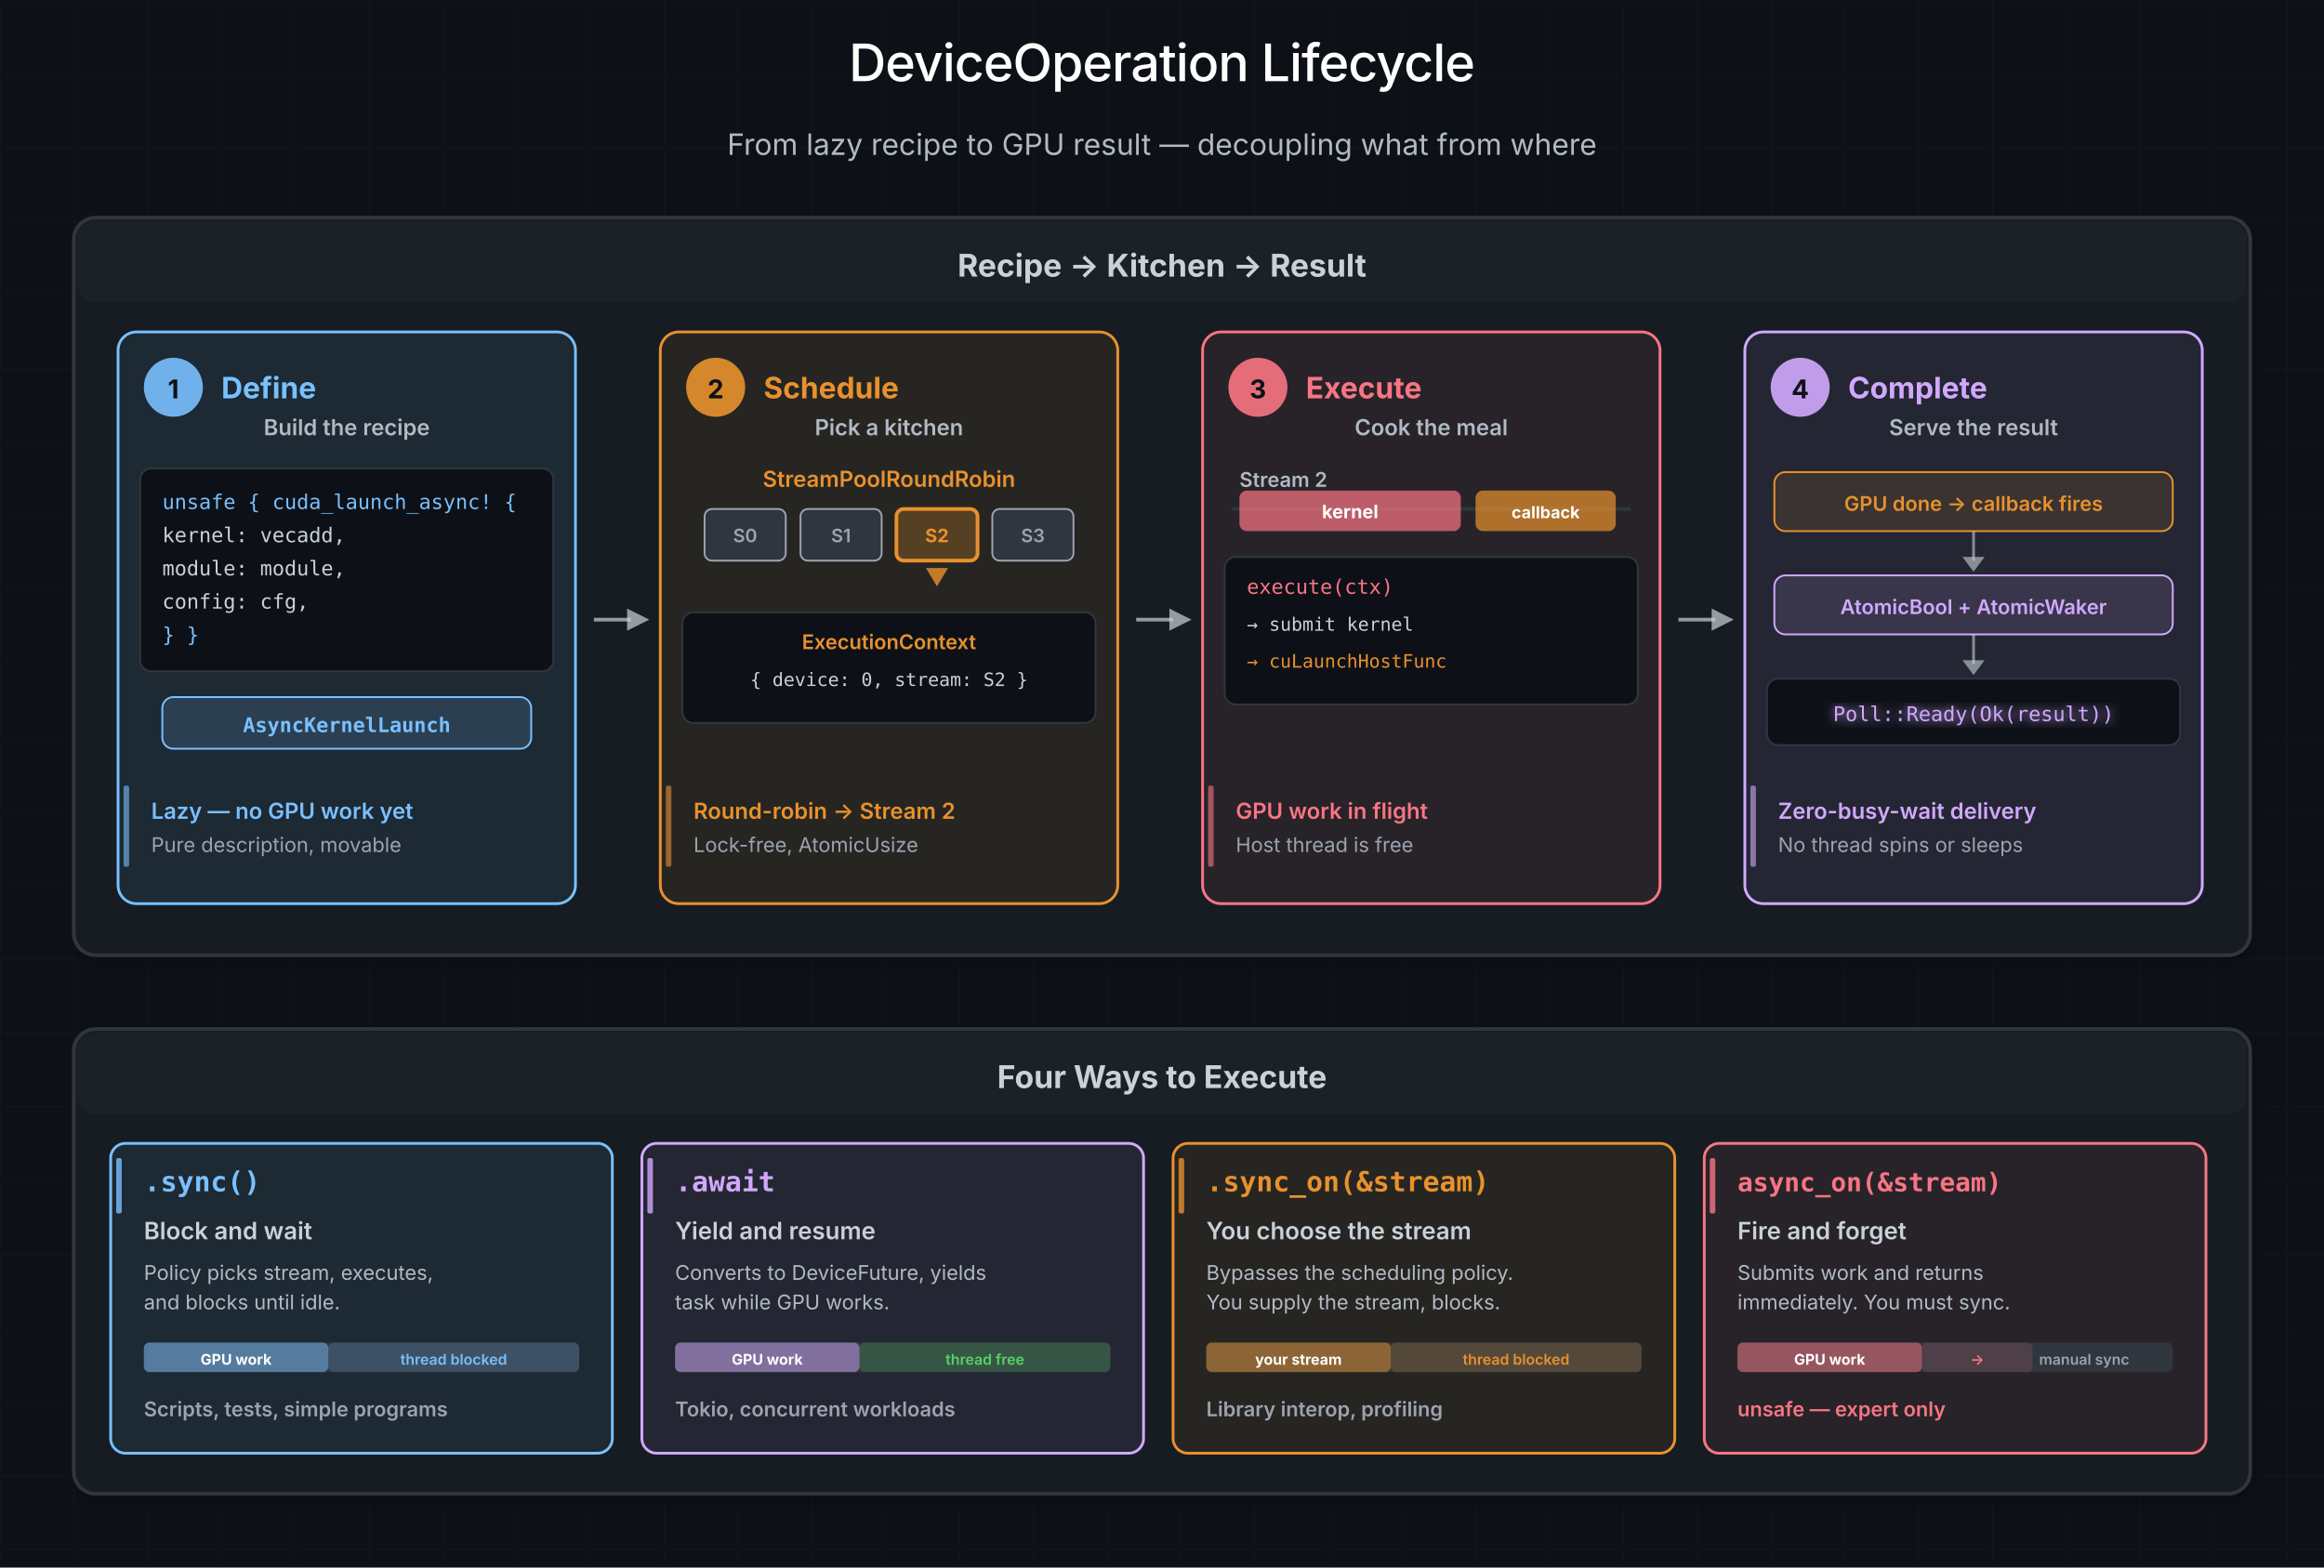
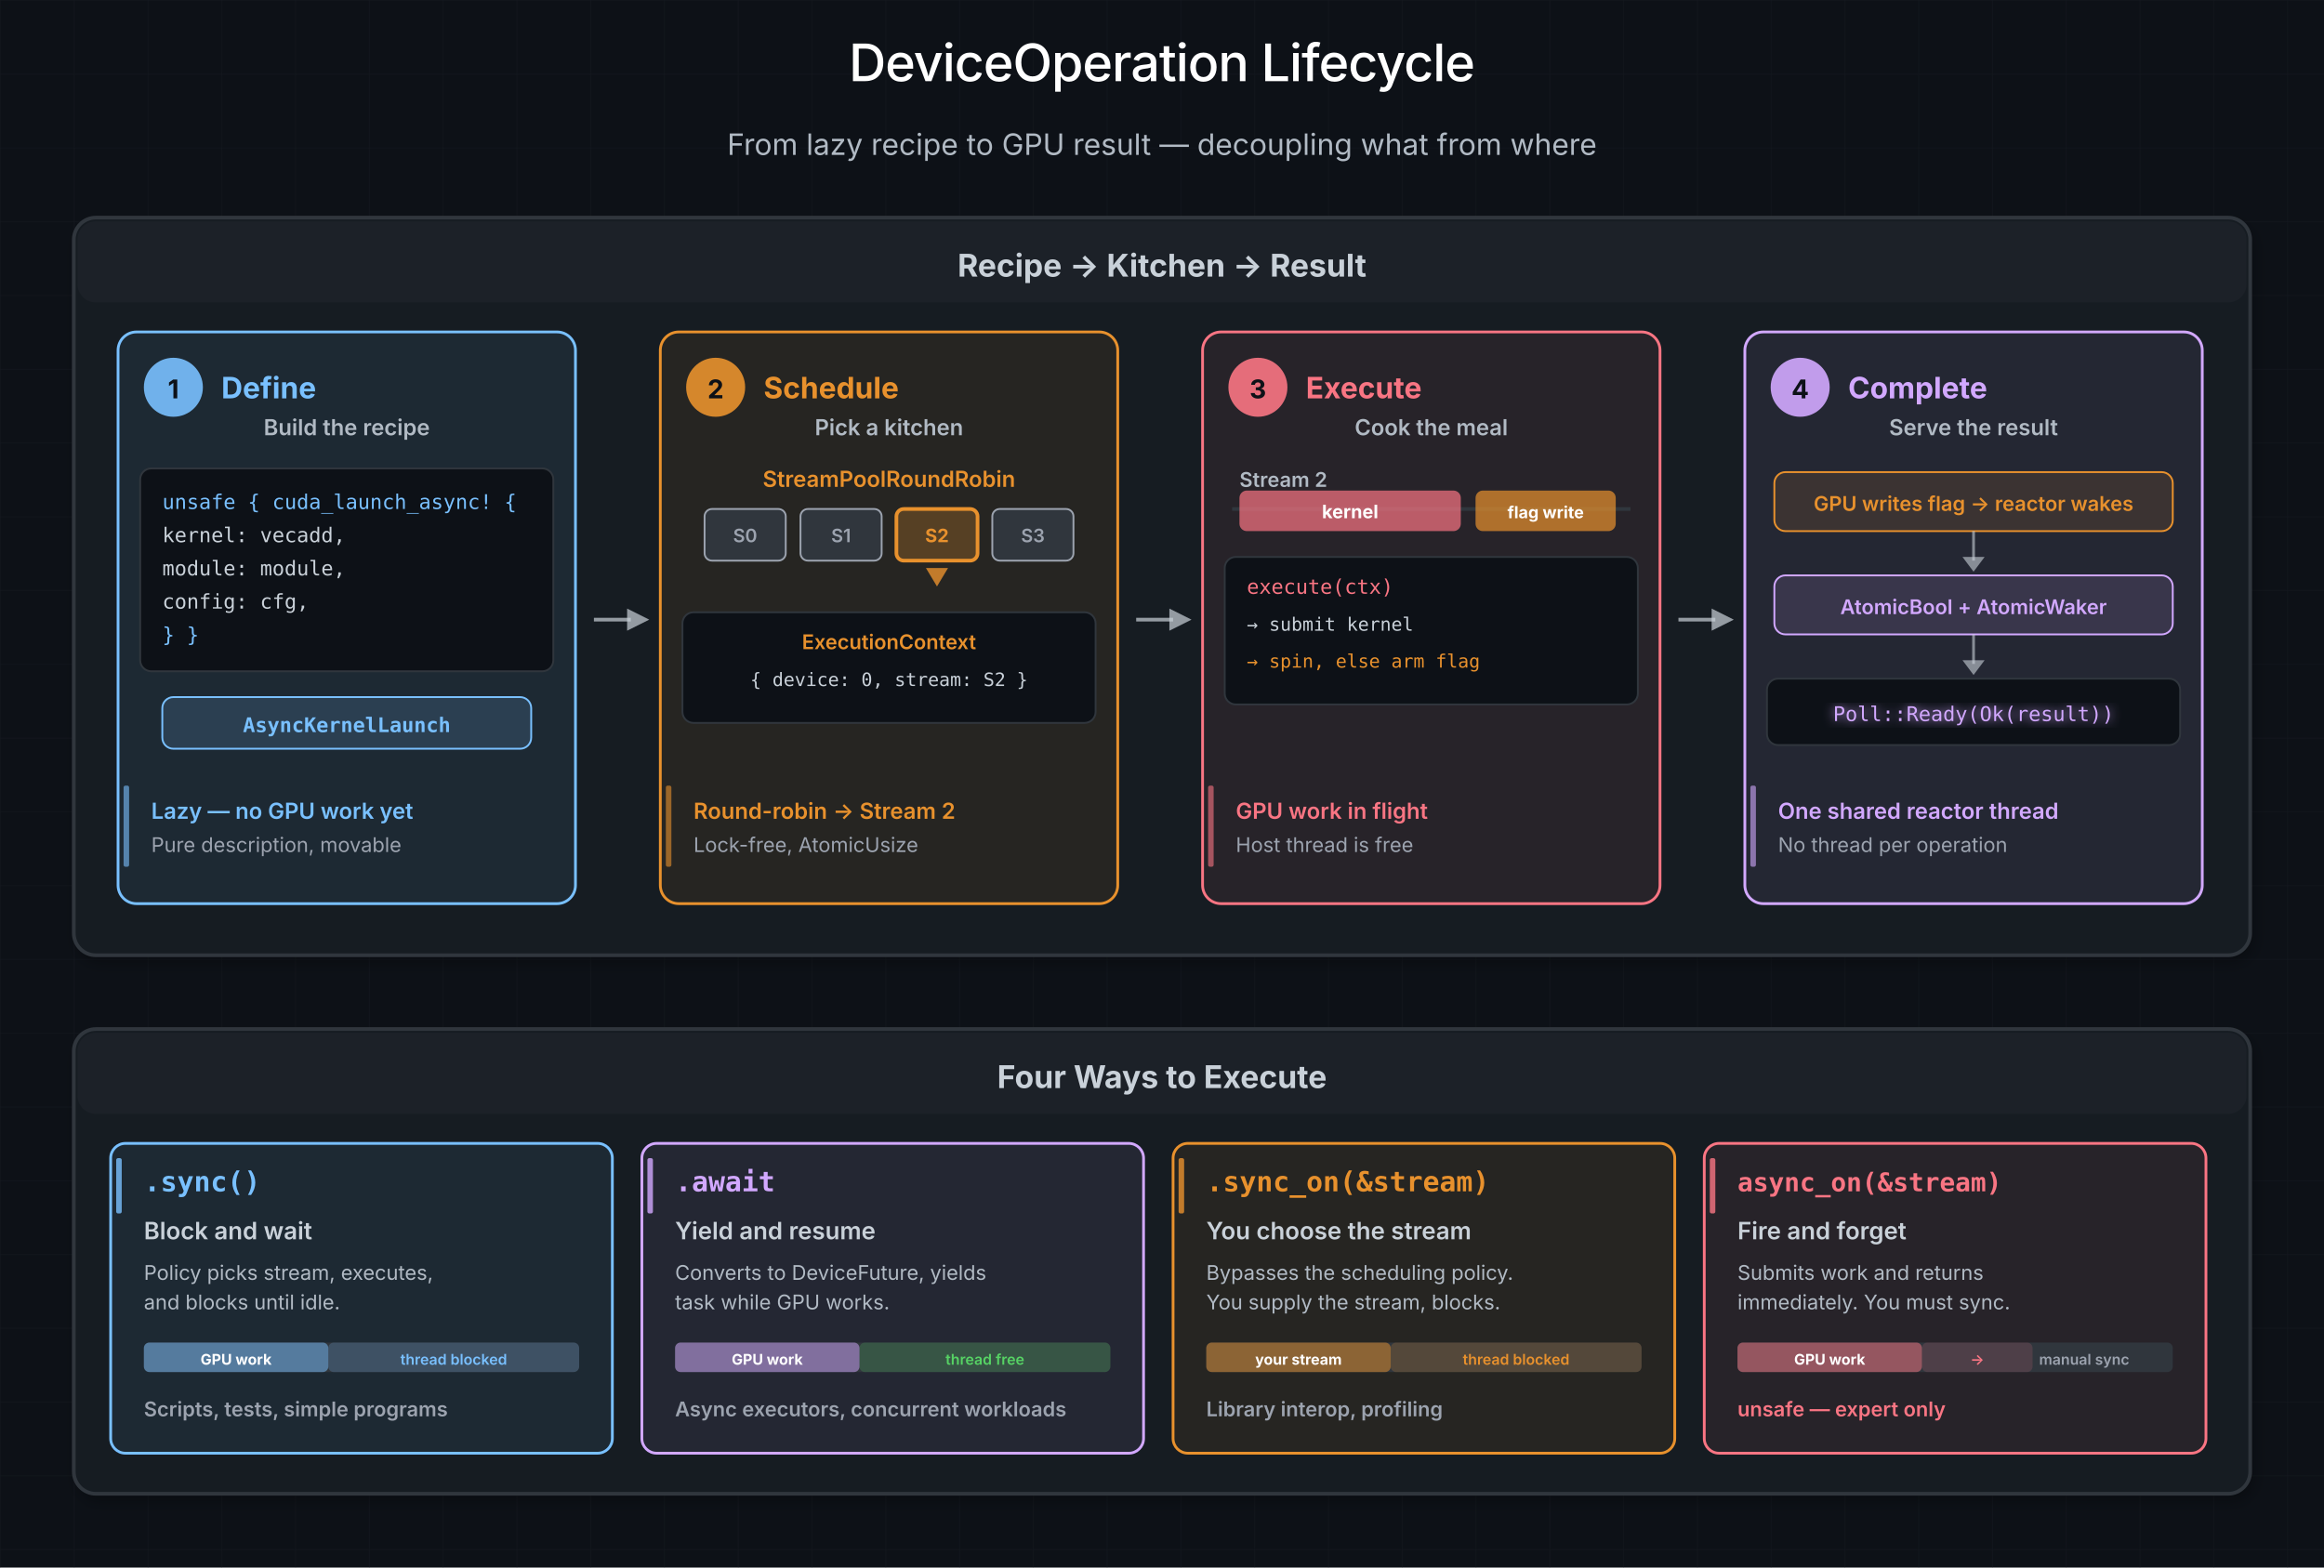
<svg xmlns="http://www.w3.org/2000/svg" viewBox="0 0 1260 850" font-family="'NVIDIA', 'Inter', 'SF Pro Display', Arial, sans-serif">
  <defs>
    <style type="text/css">
      @font-face { font-family: 'NVIDIA'; font-style: normal; font-weight: 400; src: url('https://images.nvidia.com/etc/designs/nvidiaGDC/clientlibs_base/fonts/nvidia-sans/GLOBAL/NVIDIASans_W_Rg.woff2') format('woff2'); }
      @font-face { font-family: 'NVIDIA'; font-style: normal; font-weight: 700; src: url('https://images.nvidia.com/etc/designs/nvidiaGDC/clientlibs_base/fonts/nvidia-sans/GLOBAL/NVIDIASans_W_Bd.woff2') format('woff2'); }
      @font-face { font-family: 'RobotoMono'; font-style: normal; font-weight: 400; src: url('https://images.nvidia.com/etc/designs/nvidiaGDC/clientlibs_base/fonts/Roboto_Mono/static/RobotoMono-Regular.ttf') format('truetype'); }
    </style>
    <filter id="glow">
      <feGaussianBlur stdDeviation="3" result="coloredBlur" />
      <feMerge>
        <feMergeNode in="coloredBlur" />
        <feMergeNode in="SourceGraphic" />
      </feMerge>
    </filter>
    <filter id="shadow">
      <feDropShadow dx="2" dy="4" stdDeviation="4" flood-opacity="0.3" />
    </filter>
    <pattern id="grid" width="40" height="40" patternUnits="userSpaceOnUse">
      <path d="M 40 0 L 0 0 0 40" fill="none" stroke="#1c2128" stroke-width="0.5" />
    </pattern>
    <linearGradient id="titleAccent" x1="0%" y1="0%" x2="100%" y2="0%">
      <stop offset="0%" stop-color="#79c0ff" />
      <stop offset="50%" stop-color="#e8912d" />
      <stop offset="100%" stop-color="#d2a8ff" />
    </linearGradient>
  </defs>
  <rect width="1260" height="850" fill="#0d1117" />
  <rect width="1260" height="850" fill="url(#grid)" opacity="0.5" />
  <text x="630" y="44" text-anchor="middle" font-size="28" font-weight="500" fill="#ffffff" letter-spacing="-0.5">DeviceOperation Lifecycle</text>
  <line x1="340" y1="58" x2="920" y2="58" stroke="url(#titleAccent)" stroke-width="2" opacity="0.8" />
  <text x="630" y="84" text-anchor="middle" font-size="16" fill="#b1bac4">From lazy recipe to GPU result — decoupling what from where</text>
  <g transform="translate(40, 118)">
    <rect width="1180" height="400" rx="12" fill="#161b22" filter="url(#shadow)" />
    <rect width="1180" height="400" rx="12" fill="none" stroke="#30363d" stroke-width="2" />
    <rect x="2" y="2" width="1176" height="44" rx="10" fill="#1c2128" />
    <text x="590" y="32" text-anchor="middle" font-size="17" font-weight="700" fill="#c9d1d9">Recipe → Kitchen → Result</text>
    <g transform="translate(24, 62)">
      <rect width="248" height="310" rx="10" fill="rgba(121, 192, 255, 0.08)" stroke="#79c0ff" stroke-width="1.5" />
      <circle cx="30" cy="30" r="16" fill="#79c0ff" opacity="0.9" />
      <text x="30" y="36" text-anchor="middle" font-size="14" font-weight="700" fill="#0d1117">1</text>
      <text x="56" y="36" font-size="16" font-weight="700" fill="#79c0ff">Define</text>
      <text x="124" y="56" text-anchor="middle" font-size="12" font-weight="600" fill="#b1bac4">Build the recipe</text>
      <rect x="12" y="74" width="224" height="110" rx="6" fill="#0d1117" stroke="#30363d" stroke-width="1" />
      <text x="24" y="96" font-family="'RobotoMono', monospace" font-size="11" fill="#79c0ff">unsafe { cuda_launch_async! {</text>
      <text x="24" y="114" font-family="'RobotoMono', monospace" font-size="11" fill="#c9d1d9">  kernel: vecadd,</text>
      <text x="24" y="132" font-family="'RobotoMono', monospace" font-size="11" fill="#c9d1d9">  module: module,</text>
      <text x="24" y="150" font-family="'RobotoMono', monospace" font-size="11" fill="#c9d1d9">  config: cfg,</text>
      <text x="24" y="168" font-family="'RobotoMono', monospace" font-size="11" fill="#79c0ff">} }</text>
      <rect x="24" y="198" width="200" height="28" rx="6" fill="rgba(121, 192, 255, 0.15)" stroke="#79c0ff" stroke-width="1" />
      <text x="124" y="217" text-anchor="middle" font-family="'RobotoMono', monospace" font-size="11" font-weight="700" fill="#79c0ff">AsyncKernelLaunch</text>
      <rect x="3" y="246" width="3" height="44" rx="1" fill="#79c0ff" opacity="0.6" />
      <text x="18" y="264" font-size="12" font-weight="600" fill="#79c0ff">Lazy — no GPU work yet</text>
      <text x="18" y="282" font-size="11" fill="#9ca3af">Pure description, movable</text>
    </g>
    <line x1="282" y1="218" x2="302" y2="218" stroke="#c9d1d9" stroke-width="2" opacity="0.7" />
    <polygon points="300,212 312,218 300,224" fill="#c9d1d9" opacity="0.7" />
    <g transform="translate(318, 62)">
      <rect width="248" height="310" rx="10" fill="rgba(232, 145, 45, 0.08)" stroke="#e8912d" stroke-width="1.5" />
      <circle cx="30" cy="30" r="16" fill="#e8912d" opacity="0.9" />
      <text x="30" y="36" text-anchor="middle" font-size="14" font-weight="700" fill="#0d1117">2</text>
      <text x="56" y="36" font-size="16" font-weight="700" fill="#e8912d">Schedule</text>
      <text x="124" y="56" text-anchor="middle" font-size="12" font-weight="600" fill="#b1bac4">Pick a kitchen</text>
      <text x="124" y="84" text-anchor="middle" font-size="12" font-weight="600" fill="#e8912d">StreamPoolRoundRobin</text>
      <g transform="translate(24, 96)">
        <rect width="44" height="28" rx="4" fill="#30363d" stroke="#9ca3af" stroke-width="1" />
        <text x="22" y="18" text-anchor="middle" font-size="10" font-weight="600" fill="#9ca3af">S0</text>
        <rect x="52" width="44" height="28" rx="4" fill="#30363d" stroke="#9ca3af" stroke-width="1" />
        <text x="74" y="18" text-anchor="middle" font-size="10" font-weight="600" fill="#9ca3af">S1</text>
        <rect x="104" width="44" height="28" rx="4" fill="rgba(232, 145, 45, 0.25)" stroke="#e8912d" stroke-width="2" />
        <text x="126" y="18" text-anchor="middle" font-size="10" font-weight="700" fill="#e8912d">S2</text>
        <rect x="156" width="44" height="28" rx="4" fill="#30363d" stroke="#9ca3af" stroke-width="1" />
        <text x="178" y="18" text-anchor="middle" font-size="10" font-weight="600" fill="#9ca3af">S3</text>
        <polygon points="120,32 126,42 132,32" fill="#e8912d" opacity="0.8" />
      </g>
      <rect x="12" y="152" width="224" height="60" rx="6" fill="#0d1117" stroke="#30363d" stroke-width="1" />
      <text x="124" y="172" text-anchor="middle" font-size="11" font-weight="600" fill="#e8912d">ExecutionContext</text>
      <text x="124" y="192" text-anchor="middle" font-family="'RobotoMono', monospace" font-size="10" fill="#c9d1d9">{ device: 0, stream: S2 }</text>
      <rect x="3" y="246" width="3" height="44" rx="1" fill="#e8912d" opacity="0.6" />
      <text x="18" y="264" font-size="12" font-weight="600" fill="#e8912d">Round-robin → Stream 2</text>
      <text x="18" y="282" font-size="11" fill="#9ca3af">Lock-free, AtomicUsize</text>
    </g>
    <line x1="576" y1="218" x2="596" y2="218" stroke="#c9d1d9" stroke-width="2" opacity="0.7" />
    <polygon points="594,212 606,218 594,224" fill="#c9d1d9" opacity="0.7" />
    <g transform="translate(612, 62)">
      <rect width="248" height="310" rx="10" fill="rgba(249, 117, 131, 0.08)" stroke="#f97583" stroke-width="1.5" />
      <circle cx="30" cy="30" r="16" fill="#f97583" opacity="0.9" />
      <text x="30" y="36" text-anchor="middle" font-size="14" font-weight="700" fill="#0d1117">3</text>
      <text x="56" y="36" font-size="16" font-weight="700" fill="#f97583">Execute</text>
      <text x="124" y="56" text-anchor="middle" font-size="12" font-weight="600" fill="#b1bac4">Cook the meal</text>
      <text x="20" y="84" font-size="11" font-weight="600" fill="#b1bac4">Stream 2</text>
      <line x1="16" y1="96" x2="232" y2="96" stroke="#30363d" stroke-width="2" />
      <rect x="20" y="86" width="120" height="22" rx="4" fill="#f97583" opacity="0.7" />
      <text x="80" y="101" text-anchor="middle" font-size="10" font-weight="700" fill="#fff">kernel</text>
      <rect x="148" y="86" width="76" height="22" rx="4" fill="#e8912d" opacity="0.7" />
-       <text x="186" y="101" text-anchor="middle" font-size="9" font-weight="700" fill="#fff">callback</text>
+       <text x="186" y="101" text-anchor="middle" font-size="9" font-weight="700" fill="#fff">flag write</text>
      <rect x="12" y="122" width="224" height="80" rx="6" fill="#0d1117" stroke="#30363d" stroke-width="1" />
      <text x="24" y="142" font-family="'RobotoMono', monospace" font-size="11" fill="#f97583">execute(ctx)</text>
      <text x="24" y="162" font-family="'RobotoMono', monospace" font-size="10" fill="#c9d1d9">→ submit kernel</text>
-       <text x="24" y="182" font-family="'RobotoMono', monospace" font-size="10" fill="#e8912d">→ cuLaunchHostFunc</text>
+       <text x="24" y="182" font-family="'RobotoMono', monospace" font-size="10" fill="#e8912d">→ spin, else arm flag</text>
      <rect x="3" y="246" width="3" height="44" rx="1" fill="#f97583" opacity="0.6" />
      <text x="18" y="264" font-size="12" font-weight="600" fill="#f97583">GPU work in flight</text>
      <text x="18" y="282" font-size="11" fill="#9ca3af">Host thread is free</text>
    </g>
    <line x1="870" y1="218" x2="890" y2="218" stroke="#c9d1d9" stroke-width="2" opacity="0.7" />
    <polygon points="888,212 900,218 888,224" fill="#c9d1d9" opacity="0.7" />
    <g transform="translate(906, 62)">
      <rect width="248" height="310" rx="10" fill="rgba(210, 168, 255, 0.08)" stroke="#d2a8ff" stroke-width="1.5" />
      <circle cx="30" cy="30" r="16" fill="#d2a8ff" opacity="0.9" />
      <text x="30" y="36" text-anchor="middle" font-size="14" font-weight="700" fill="#0d1117">4</text>
      <text x="56" y="36" font-size="16" font-weight="700" fill="#d2a8ff">Complete</text>
      <text x="124" y="56" text-anchor="middle" font-size="12" font-weight="600" fill="#b1bac4">Serve the result</text>
      <rect x="16" y="76" width="216" height="32" rx="6" fill="rgba(232, 145, 45, 0.12)" stroke="#e8912d" stroke-width="1" />
-       <text x="124" y="97" text-anchor="middle" font-size="11" font-weight="600" fill="#e8912d">GPU done → callback fires</text>
+       <text x="124" y="97" text-anchor="middle" font-size="11" font-weight="600" fill="#e8912d">GPU writes flag → reactor wakes</text>
      <line x1="124" y1="108" x2="124" y2="124" stroke="#c9d1d9" stroke-width="1.5" opacity="0.6" />
      <polygon points="118,122 124,130 130,122" fill="#c9d1d9" opacity="0.6" />
      <rect x="16" y="132" width="216" height="32" rx="6" fill="rgba(210, 168, 255, 0.12)" stroke="#d2a8ff" stroke-width="1" />
      <text x="124" y="153" text-anchor="middle" font-size="11" font-weight="600" fill="#d2a8ff">AtomicBool + AtomicWaker</text>
      <line x1="124" y1="164" x2="124" y2="180" stroke="#c9d1d9" stroke-width="1.5" opacity="0.6" />
      <polygon points="118,178 124,186 130,178" fill="#c9d1d9" opacity="0.6" />
      <rect x="12" y="188" width="224" height="36" rx="6" fill="#0d1117" stroke="#30363d" stroke-width="1" />
      <text x="124" y="211" text-anchor="middle" font-family="'RobotoMono', monospace" font-size="11" fill="#d2a8ff" filter="url(#glow)">Poll::Ready(Ok(result))</text>
      <rect x="3" y="246" width="3" height="44" rx="1" fill="#d2a8ff" opacity="0.6" />
-       <text x="18" y="264" font-size="12" font-weight="600" fill="#d2a8ff">Zero-busy-wait delivery</text>
-       <text x="18" y="282" font-size="11" fill="#9ca3af">No thread spins or sleeps</text>
+       <text x="18" y="264" font-size="12" font-weight="600" fill="#d2a8ff">One shared reactor thread</text>
+       <text x="18" y="282" font-size="11" fill="#9ca3af">No thread per operation</text>
    </g>
  </g>
  <g transform="translate(40, 558)">
    <rect width="1180" height="252" rx="12" fill="#161b22" filter="url(#shadow)" />
    <rect width="1180" height="252" rx="12" fill="none" stroke="#30363d" stroke-width="2" />
    <rect x="2" y="2" width="1176" height="44" rx="10" fill="#1c2128" />
    <text x="590" y="32" text-anchor="middle" font-size="17" font-weight="700" fill="#c9d1d9">Four Ways to Execute</text>
    <g transform="translate(20, 62)">
      <rect width="272" height="168" rx="8" fill="rgba(121, 192, 255, 0.08)" stroke="#79c0ff" stroke-width="1.5" />
      <rect x="3" y="8" width="3" height="30" rx="1" fill="#79c0ff" opacity="0.8" />
      <text x="18" y="26" font-family="'RobotoMono', monospace" font-size="15" font-weight="700" fill="#79c0ff">.sync()</text>
      <text x="18" y="52" font-size="13" font-weight="600" fill="#c9d1d9">Block and wait</text>
      <text x="18" y="74" font-size="11" fill="#b1bac4">Policy picks stream, executes,</text>
      <text x="18" y="90" font-size="11" fill="#b1bac4">and blocks until idle.</text>
      <rect x="18" y="108" width="236" height="16" rx="3" fill="#30363d" />
      <rect x="18" y="108" width="100" height="16" rx="3" fill="#79c0ff" opacity="0.5" />
      <text x="68" y="120" text-anchor="middle" font-size="8" font-weight="700" fill="#fff">GPU work</text>
      <rect x="118" y="108" width="136" height="16" rx="3" fill="#79c0ff" opacity="0.2" />
      <text x="186" y="120" text-anchor="middle" font-size="8" font-weight="600" fill="#79c0ff">thread blocked</text>
      <text x="18" y="148" font-size="11" font-weight="600" fill="#9ca3af">Scripts, tests, simple programs</text>
    </g>
    <g transform="translate(308, 62)">
      <rect width="272" height="168" rx="8" fill="rgba(210, 168, 255, 0.08)" stroke="#d2a8ff" stroke-width="1.5" />
      <rect x="3" y="8" width="3" height="30" rx="1" fill="#d2a8ff" opacity="0.8" />
      <text x="18" y="26" font-family="'RobotoMono', monospace" font-size="15" font-weight="700" fill="#d2a8ff">.await</text>
      <text x="18" y="52" font-size="13" font-weight="600" fill="#c9d1d9">Yield and resume</text>
      <text x="18" y="74" font-size="11" fill="#b1bac4">Converts to DeviceFuture, yields</text>
      <text x="18" y="90" font-size="11" fill="#b1bac4">task while GPU works.</text>
      <rect x="18" y="108" width="236" height="16" rx="3" fill="#30363d" />
      <rect x="18" y="108" width="100" height="16" rx="3" fill="#d2a8ff" opacity="0.5" />
      <text x="68" y="120" text-anchor="middle" font-size="8" font-weight="700" fill="#fff">GPU work</text>
      <rect x="118" y="108" width="136" height="16" rx="3" fill="#56d364" opacity="0.2" />
      <text x="186" y="120" text-anchor="middle" font-size="8" font-weight="600" fill="#56d364">thread free</text>
-       <text x="18" y="148" font-size="11" font-weight="600" fill="#9ca3af">Tokio, concurrent workloads</text>
+       <text x="18" y="148" font-size="11" font-weight="600" fill="#9ca3af">Async executors, concurrent workloads</text>
    </g>
    <g transform="translate(596, 62)">
      <rect width="272" height="168" rx="8" fill="rgba(232, 145, 45, 0.08)" stroke="#e8912d" stroke-width="1.5" />
      <rect x="3" y="8" width="3" height="30" rx="1" fill="#e8912d" opacity="0.8" />
      <text x="18" y="26" font-family="'RobotoMono', monospace" font-size="15" font-weight="700" fill="#e8912d">.sync_on(&amp;stream)</text>
      <text x="18" y="52" font-size="13" font-weight="600" fill="#c9d1d9">You choose the stream</text>
      <text x="18" y="74" font-size="11" fill="#b1bac4">Bypasses the scheduling policy.</text>
      <text x="18" y="90" font-size="11" fill="#b1bac4">You supply the stream, blocks.</text>
      <rect x="18" y="108" width="236" height="16" rx="3" fill="#30363d" />
      <rect x="18" y="108" width="100" height="16" rx="3" fill="#e8912d" opacity="0.5" />
      <text x="68" y="120" text-anchor="middle" font-size="8" font-weight="700" fill="#fff">your stream</text>
      <rect x="118" y="108" width="136" height="16" rx="3" fill="#e8912d" opacity="0.2" />
      <text x="186" y="120" text-anchor="middle" font-size="8" font-weight="600" fill="#e8912d">thread blocked</text>
      <text x="18" y="148" font-size="11" font-weight="600" fill="#9ca3af">Library interop, profiling</text>
    </g>
    <g transform="translate(884, 62)">
      <rect width="272" height="168" rx="8" fill="rgba(249, 117, 131, 0.08)" stroke="#f97583" stroke-width="1.5" />
      <rect x="3" y="8" width="3" height="30" rx="1" fill="#f97583" opacity="0.8" />
      <text x="18" y="26" font-family="'RobotoMono', monospace" font-size="14" font-weight="700" fill="#f97583">async_on(&amp;stream)</text>
      <text x="18" y="52" font-size="13" font-weight="600" fill="#c9d1d9">Fire and forget</text>
      <text x="18" y="74" font-size="11" fill="#b1bac4">Submits work and returns</text>
      <text x="18" y="90" font-size="11" fill="#b1bac4">immediately. You must sync.</text>
      <rect x="18" y="108" width="236" height="16" rx="3" fill="#30363d" />
      <rect x="18" y="108" width="100" height="16" rx="3" fill="#f97583" opacity="0.5" />
      <text x="68" y="120" text-anchor="middle" font-size="8" font-weight="700" fill="#fff">GPU work</text>
      <rect x="118" y="108" width="60" height="16" rx="3" fill="#f97583" opacity="0.15" />
      <text x="148" y="120" text-anchor="middle" font-size="8" font-weight="600" fill="#f97583">→</text>
      <text x="206" y="120" text-anchor="middle" font-size="8" font-weight="600" fill="#9ca3af">manual sync</text>
      <text x="18" y="148" font-size="11" font-weight="600" fill="#f97583">unsafe — expert only</text>
    </g>
  </g>
</svg>
